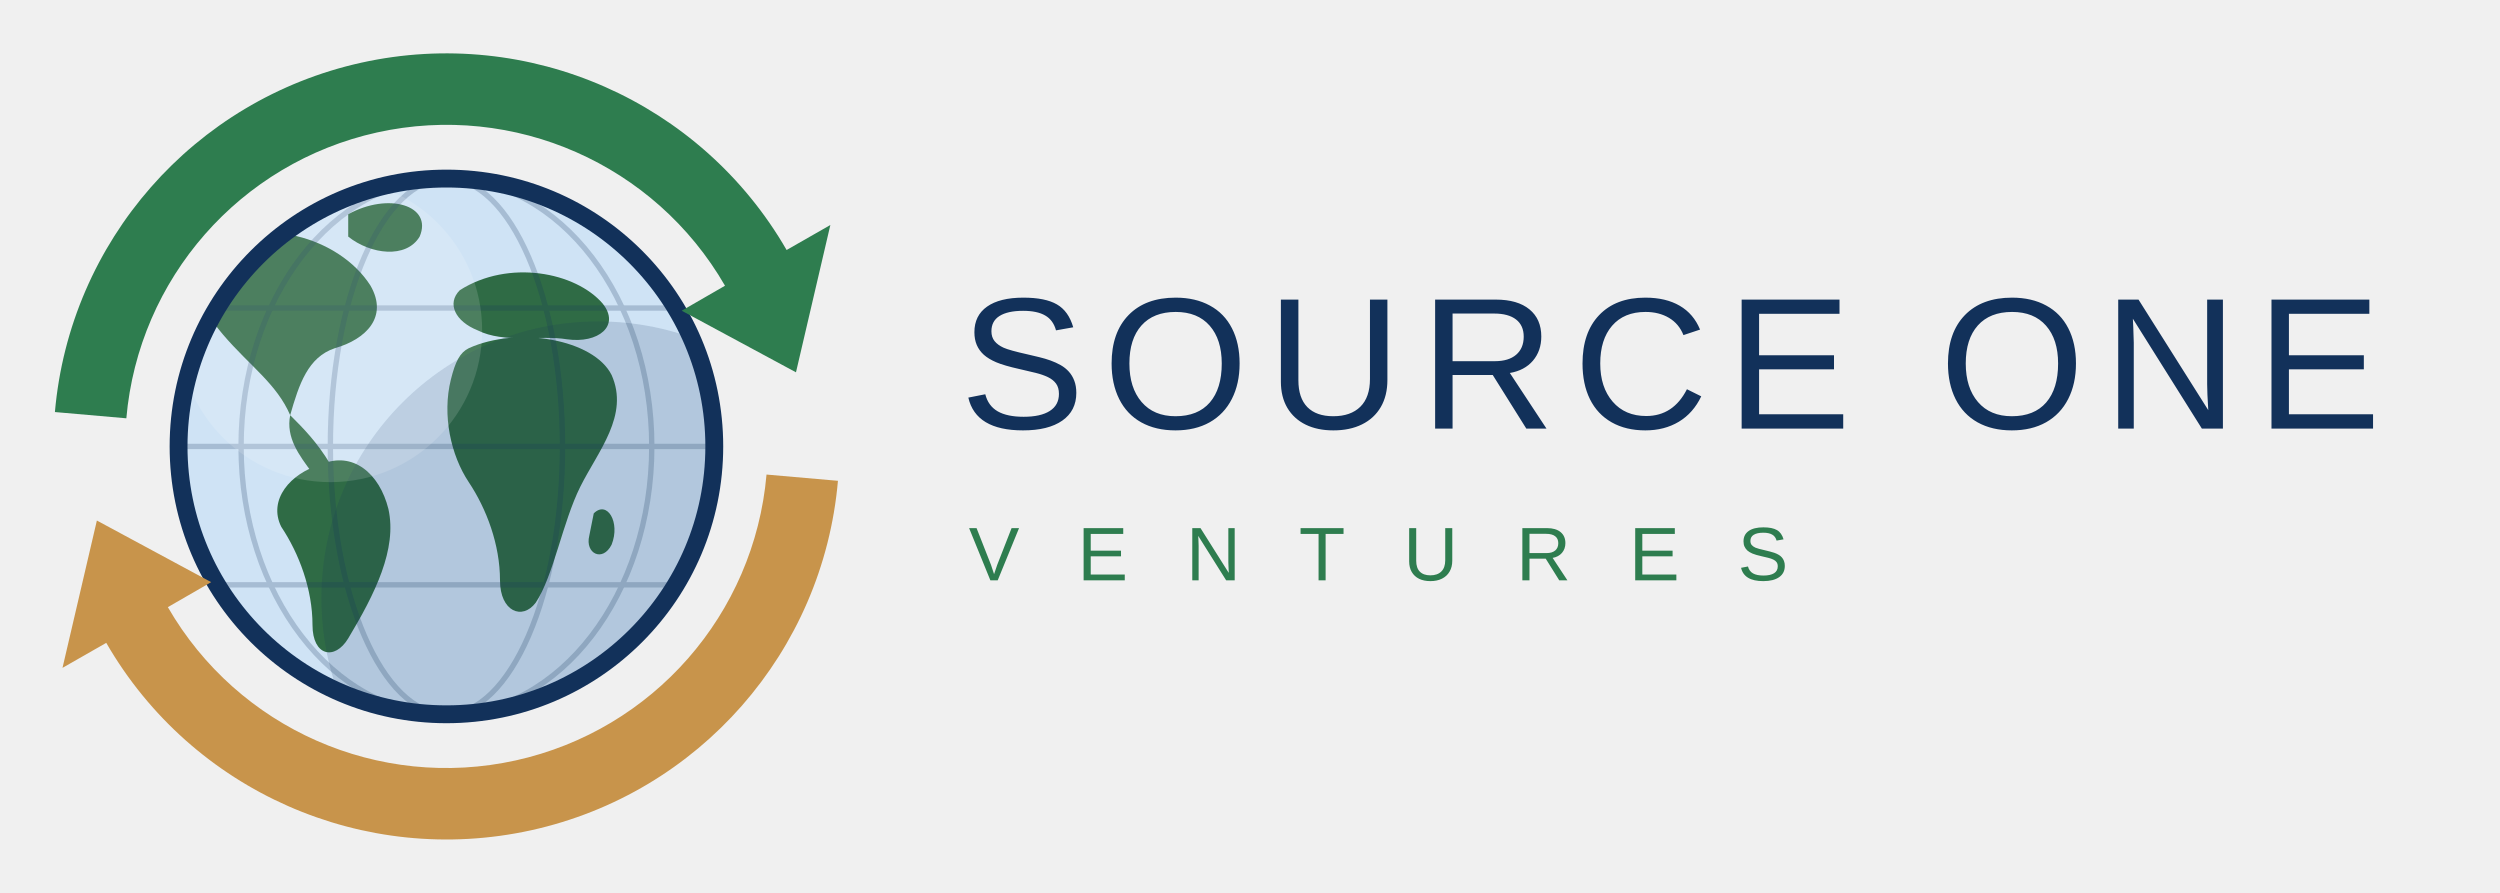
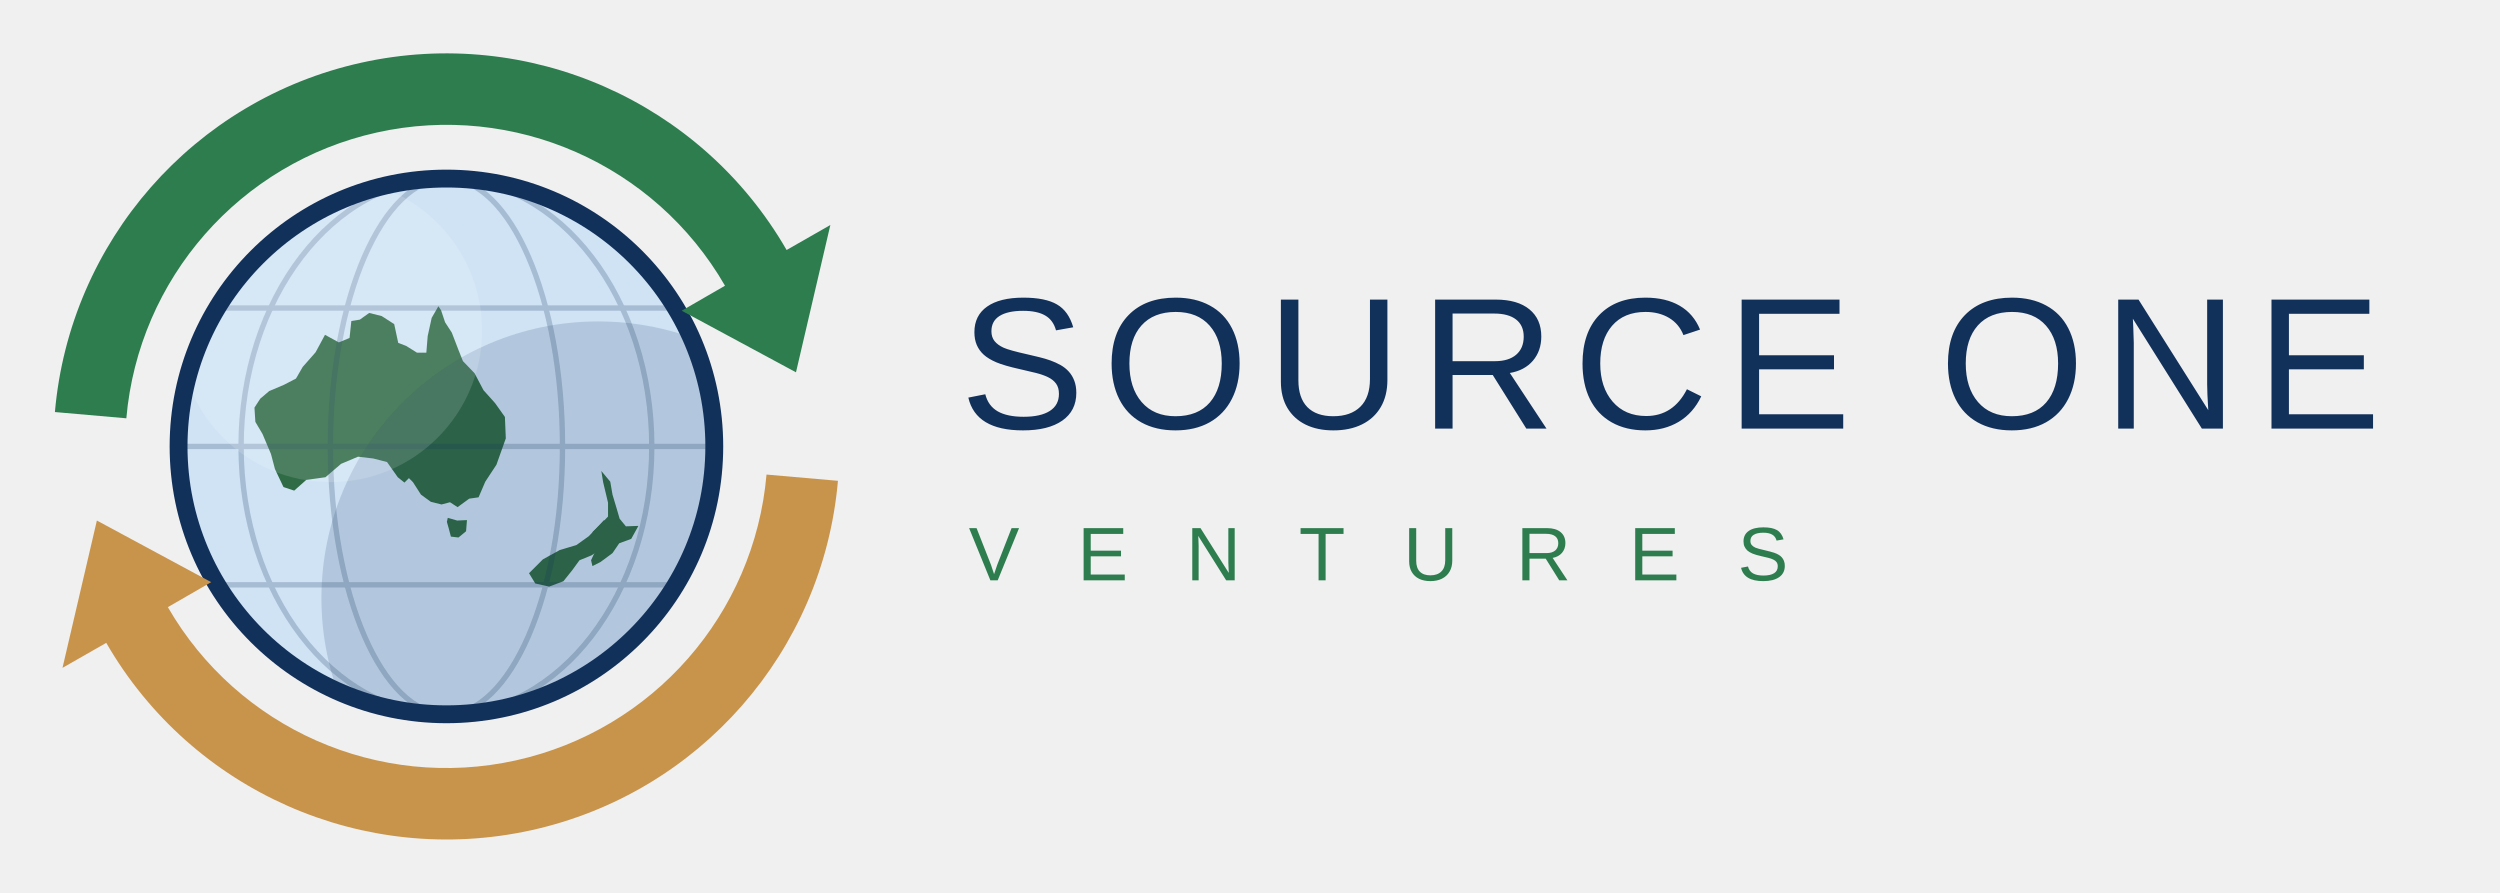
<svg xmlns="http://www.w3.org/2000/svg" viewBox="0 0 560 200" width="560" height="200" role="img" aria-label="Source One Ventures">
  <defs>
    <clipPath id="gclip">
      <circle r="60" />
    </clipPath>
    <path id="arw" d="M -87.7 -7.7 A 88 88 0 0 1 76.2 -44 L 86 -49.6 L 78.3 -16.6 L 52.7 -30.4 L 62.4 -36 A 72 72 0 0 0 -71.7 -6.3 Z" />
    <g id="land" fill="#2f6b45">
-       <path d="M -54 -44 C -42 -52 -24 -47 -17 -36 C -13 -29 -18 -24 -25 -22 C -31 -20 -33 -14 -35 -7 C -38 -14 -44 -18 -50 -25 C -56 -32 -58 -39 -54 -44 Z" />
-       <path d="M -35 -7 C -32 -4 -29 -1 -26 4 C -25 7 -27 9 -30 6 C -33 2 -36 -2 -35 -7 Z" />
-       <path d="M -28 4 C -21 1 -15 6 -13 14 C -11 23 -16 33 -22 43 C -25 48 -30 47 -30 40 C -30 32 -33 24 -37 18 C -40 12 -35 6 -28 4 Z" />
-       <path d="M -22 -52 C -13 -57 -3 -54 -6 -47 C -9 -42 -17 -43 -22 -47 Z" />
-       <path d="M 3 -35 C 14 -42 29 -39 35 -32 C 39 -27 34 -23 27 -24 C 21 -25 13 -23 7 -26 C 2 -28 0 -32 3 -35 Z" />
-       <path d="M 5 -22 C 16 -27 33 -24 37 -16 C 41 -7 34 1 30 9 C 26 17 24 29 20 35 C 17 39 12 37 12 30 C 12 22 9 14 5 8 C 1 2 -1 -7 1 -15 C 2 -19 3 -21 5 -22 Z" />
-       <path d="M 33 15 C 36 12 39 17 37 22 C 35 26 31 24 32 20 Z" />
+       <path d="M -1.8 -31.4 L -3.3 -28.8 L -4.2 -24.7 L -4.5 -21.0 L -6.6 -21.0 L -9.0 -22.5 L -10.8 -23.2 L -11.7 -27.4 L -14.5 -29.2 L -17.3 -29.9 L -19.4 -28.4 L -21.3 -28.1 L -21.7 -24.3 L -24.1 -23.3 L -27.2 -25.0 L -29.3 -21.1 L -32.2 -17.8 L -33.7 -15.2 L -36.4 -13.8 L -39.7 -12.4 L -41.7 -10.7 L -43.0 -8.7 L -42.8 -5.5 L -41.2 -2.8 L -39.3 1.7 L -38.4 5.1 L -36.5 9.1 L -34.1 9.9 L -31.4 7.5 L -27.1 6.9 L -23.6 3.9 L -19.8 2.3 L -16.4 2.7 L -13.3 3.5 L -10.9 6.9 L -9.4 8.1 L -8.4 7.1 L -7.5 8.0 L -5.7 10.8 L -3.5 12.4 L -1.1 13.0 L 0.8 12.5 L 2.5 13.6 L 5.1 11.7 L 7.2 11.4 L 8.7 7.9 L 11.2 4.1 L 13.3 -1.8 L 13.1 -6.6 L 10.9 -9.7 L 8.3 -12.6 L 6.3 -16.4 L 3.7 -19.1 L 2.7 -21.6 L 1.2 -25.5 L -0.3 -27.8 L -1.2 -30.5 Z" />
+       <path d="M 0.3 16.0 L 2.4 16.6 L 4.6 16.5 L 4.4 19.0 L 2.7 20.4 L 1.0 20.2 L 0.5 18.3 L 0.1 16.9 Z" />
+       <path d="M 34.7 5.5 L 36.7 7.9 L 37.2 10.8 L 38.1 13.8 L 38.8 16.2 L 40.2 17.9 L 43.0 17.8 L 41.4 20.7 L 38.7 21.7 L 37.2 23.9 L 34.5 25.9 L 32.7 26.8 L 32.4 25.5 L 33.5 23.1 L 33.7 20.5 L 32.7 19.2 L 34.4 17.6 L 36.2 15.7 L 36.2 12.6 L 35.1 8.0 Z" />
+       <path d="M 35.3 16.5 L 37.3 18.3 L 37.2 20.7 L 35.0 22.7 L 32.5 24.4 L 29.8 25.5 L 28.2 27.7 L 26.2 30.2 L 23.0 31.4 L 19.9 30.7 L 18.5 28.4 L 21.6 25.3 L 25.4 23.2 L 29.1 22.1 L 31.9 20.1 Z" />
    </g>
    <g id="mark">
      <circle r="60" fill="#cfe3f5" />
      <g clip-path="url(#gclip)">
        <use href="#land" />
        <g stroke="#12315a" stroke-width="1.2" fill="none" opacity="0.22">
          <ellipse rx="26" ry="60" />
          <ellipse rx="46" ry="60" />
          <line x1="-60" y1="-31" x2="60" y2="-31" />
          <line x1="-60" y1="31" x2="60" y2="31" />
          <line x1="-60" y1="0" x2="60" y2="0" />
        </g>
        <circle cx="34" cy="34" r="62" fill="#12315a" opacity="0.16" />
        <circle cx="-26" cy="-26" r="34" fill="#ffffff" opacity="0.14" />
      </g>
      <circle r="60" fill="none" stroke="#12315a" stroke-width="4" />
      <use href="#arw" fill="#2e7d4f" />
      <use href="#arw" fill="#c8944b" transform="rotate(180)" />
    </g>
  </defs>
  <g transform="translate(100,100)">
    <use href="#mark" />
    <text x="115" y="-4" font-family="Helvetica Neue, Arial, sans-serif" font-size="42" font-weight="500" letter-spacing="4" fill="#12315a">SOURCE ONE</text>
    <text x="117" y="30" font-family="Helvetica Neue, Arial, sans-serif" font-size="17" letter-spacing="13" fill="#2e7d4f">VENTURES</text>
  </g>
</svg>
